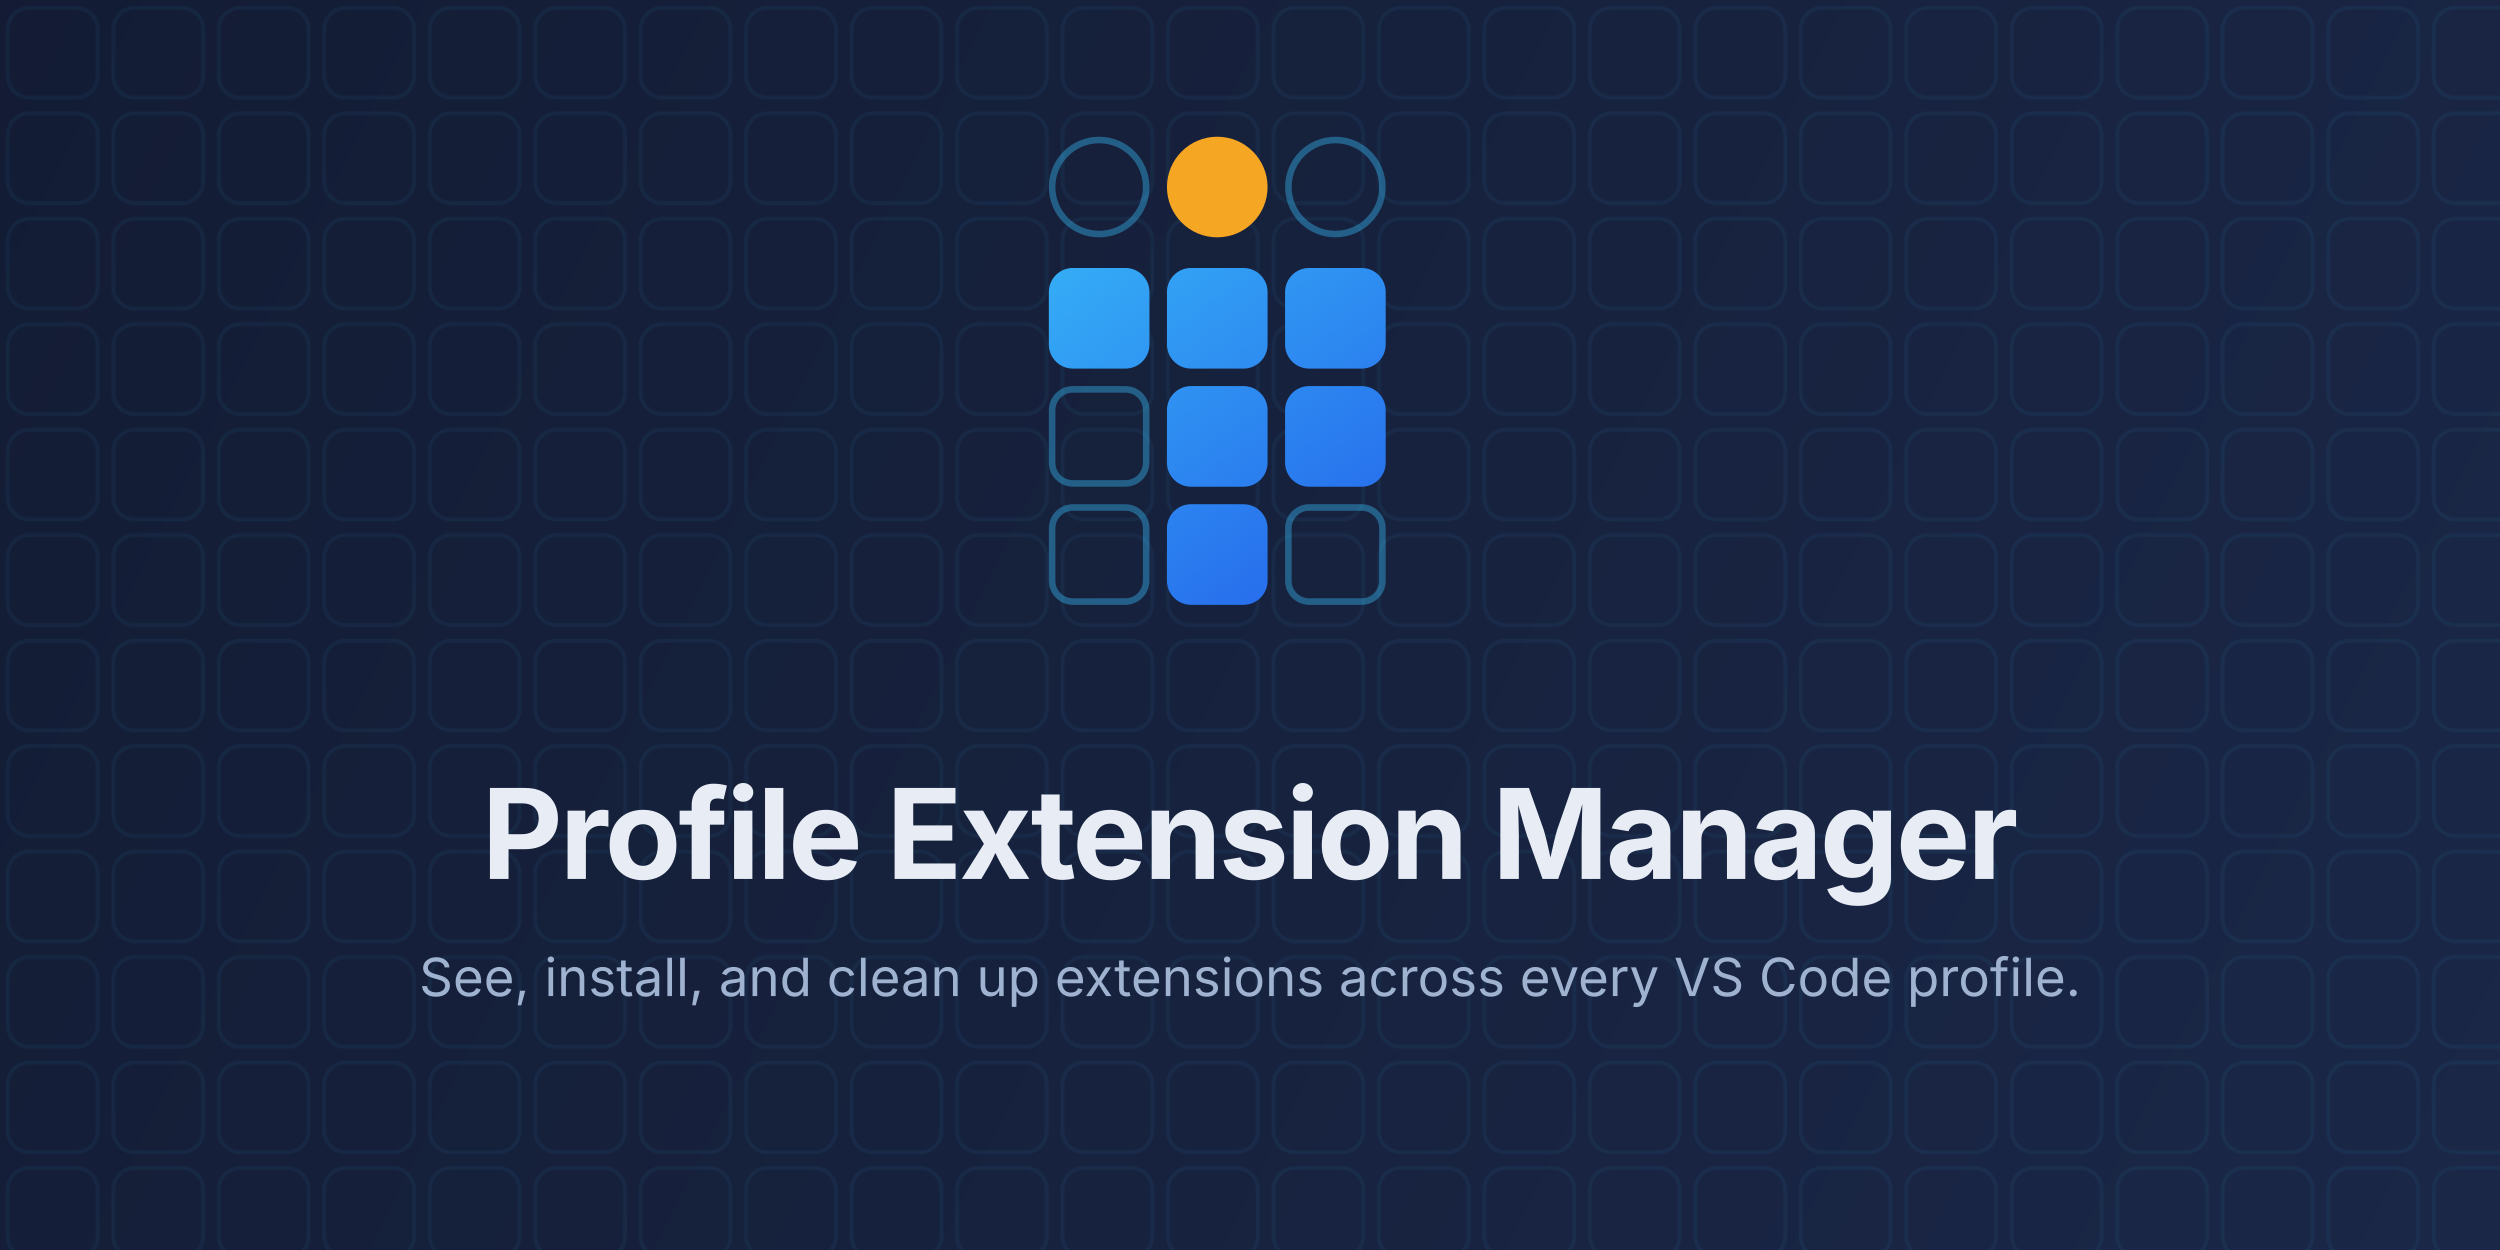
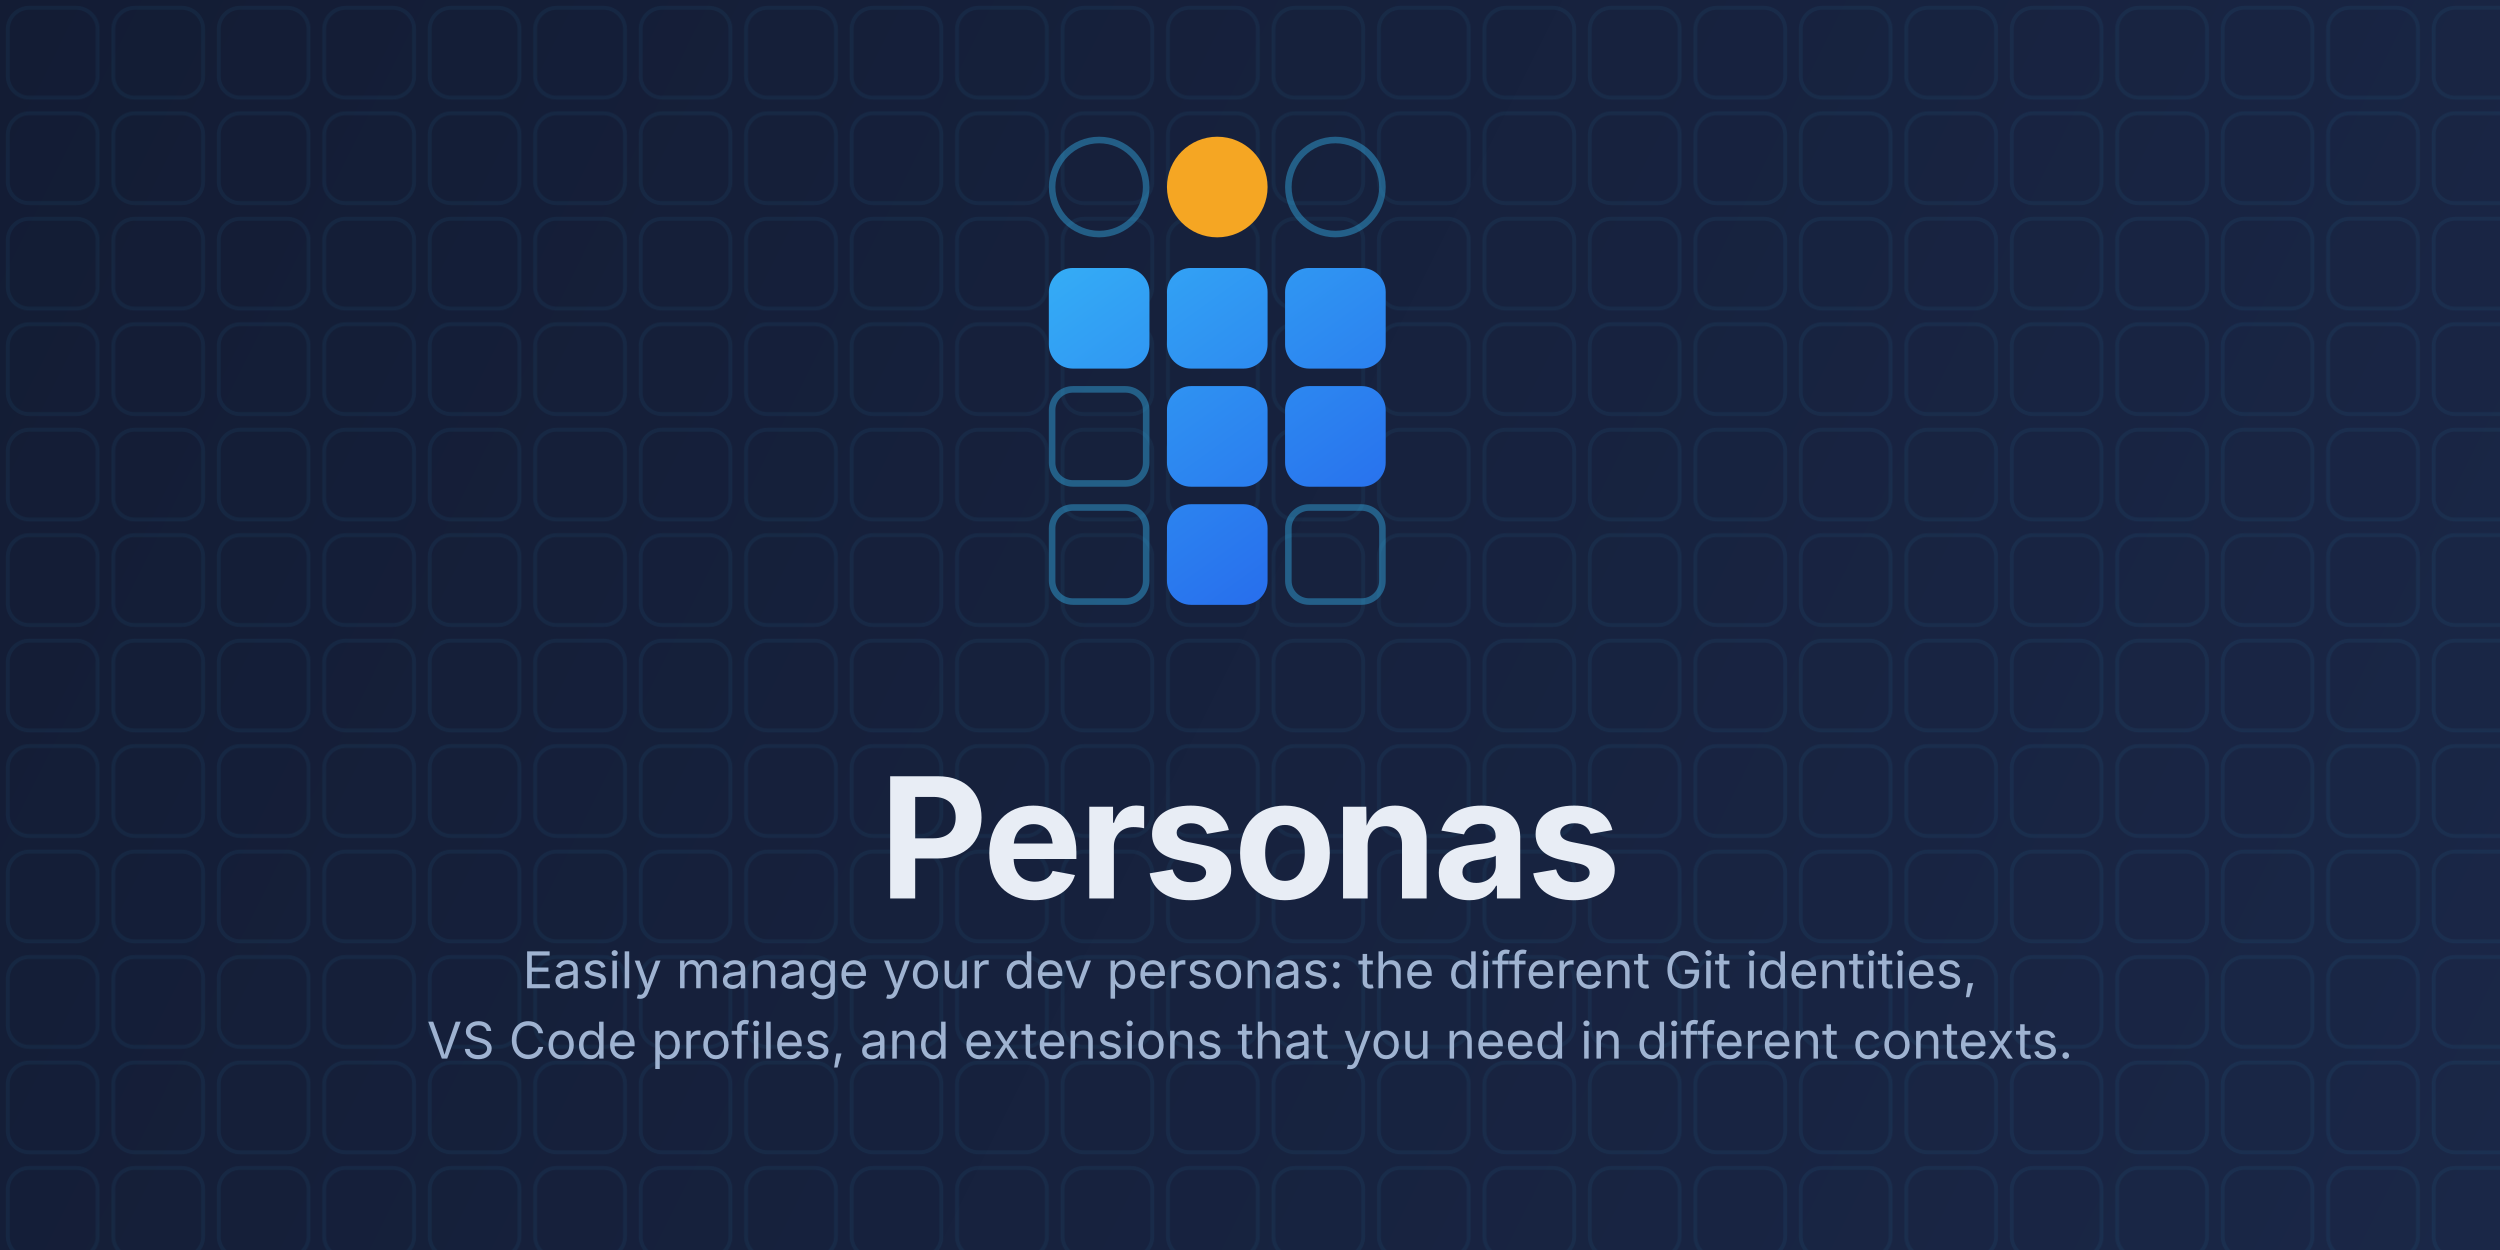
<svg xmlns="http://www.w3.org/2000/svg" width="1280" height="640" viewBox="0 0 1280 640">
  <defs>
    <linearGradient id="SCellGradient" x1="0" y1="0" x2="154" y2="214" gradientUnits="userSpaceOnUse">
      <stop offset="0" stop-color="#38BDF8" />
      <stop offset="1" stop-color="#2563EB" />
    </linearGradient>
-     <linearGradient id="BgGradient2" x1="0" y1="0" x2="1280" y2="640" gradientUnits="userSpaceOnUse">
+     <linearGradient id="BG2" x1="0" y1="0" x2="1280" y2="640" gradientUnits="userSpaceOnUse">
      <stop offset="0" stop-color="#131C34" />
      <stop offset="1" stop-color="#1A2747" />
    </linearGradient>
-     <pattern id="GridPattern" width="54" height="54" patternUnits="userSpaceOnUse">
+     <pattern id="GP" width="54" height="54" patternUnits="userSpaceOnUse">
      <rect x="4" y="4" width="46" height="46" rx="11" fill="none" stroke="#38BDF8" stroke-opacity="0.06" stroke-width="2" />
    </pattern>
  </defs>
-   <rect width="1280" height="640" fill="url(#BgGradient2)" />
-   <rect width="1280" height="640" fill="url(#GridPattern)" />
+   <rect width="1280" height="640" fill="url(#BG2)" />
+   <rect width="1280" height="640" fill="url(#GP)" />
  <g transform="translate(537,70) scale(1.12)">
    <circle cx="23" cy="23" r="21.5" fill="none" stroke="#38BDF8" stroke-opacity="0.4" stroke-width="3" />
    <circle cx="77" cy="23" r="23" fill="#F5A623" />
    <circle cx="131" cy="23" r="21.5" fill="none" stroke="#38BDF8" stroke-opacity="0.4" stroke-width="3" />
    <rect x="0" y="60" width="46" height="46" rx="11" fill="url(#SCellGradient)" />
    <rect x="54" y="60" width="46" height="46" rx="11" fill="url(#SCellGradient)" />
    <rect x="108" y="60" width="46" height="46" rx="11" fill="url(#SCellGradient)" />
    <rect x="1.5" y="115.5" width="43" height="43" rx="9.5" fill="none" stroke="#38BDF8" stroke-opacity="0.4" stroke-width="3" />
    <rect x="54" y="114" width="46" height="46" rx="11" fill="url(#SCellGradient)" />
    <rect x="108" y="114" width="46" height="46" rx="11" fill="url(#SCellGradient)" />
    <rect x="1.5" y="169.5" width="43" height="43" rx="9.5" fill="none" stroke="#38BDF8" stroke-opacity="0.4" stroke-width="3" />
    <rect x="54" y="168" width="46" height="46" rx="11" fill="url(#SCellGradient)" />
    <rect x="109.5" y="169.5" width="43" height="43" rx="9.5" fill="none" stroke="#38BDF8" stroke-opacity="0.4" stroke-width="3" />
  </g>
-   <text x="640" y="450" text-anchor="middle" font-family="Inter, 'Segoe UI', sans-serif" font-size="64" font-weight="700" fill="#E8EDF5" letter-spacing="-1.5">Profile Extension Manager</text>
-   <text x="640" y="510" text-anchor="middle" font-family="Inter, 'Segoe UI', sans-serif" font-size="27" font-weight="400" fill="#9FB3D1">See, install, and clean up extensions across every VS Code profile.</text>
+   <text x="640" y="460" text-anchor="middle" font-family="Inter, 'Segoe UI', sans-serif" font-size="86" font-weight="700" fill="#E8EDF5" letter-spacing="-2">Personas</text>
+   <text x="640" y="506" text-anchor="middle" font-family="Inter, 'Segoe UI', sans-serif" font-size="26" fill="#9FB3D1">Easily manage your dev personas: the different Git identities,</text>
+   <text x="640" y="542" text-anchor="middle" font-family="Inter, 'Segoe UI', sans-serif" font-size="26" fill="#9FB3D1">VS Code profiles, and extensions that you need in different contexts.</text>
</svg>
